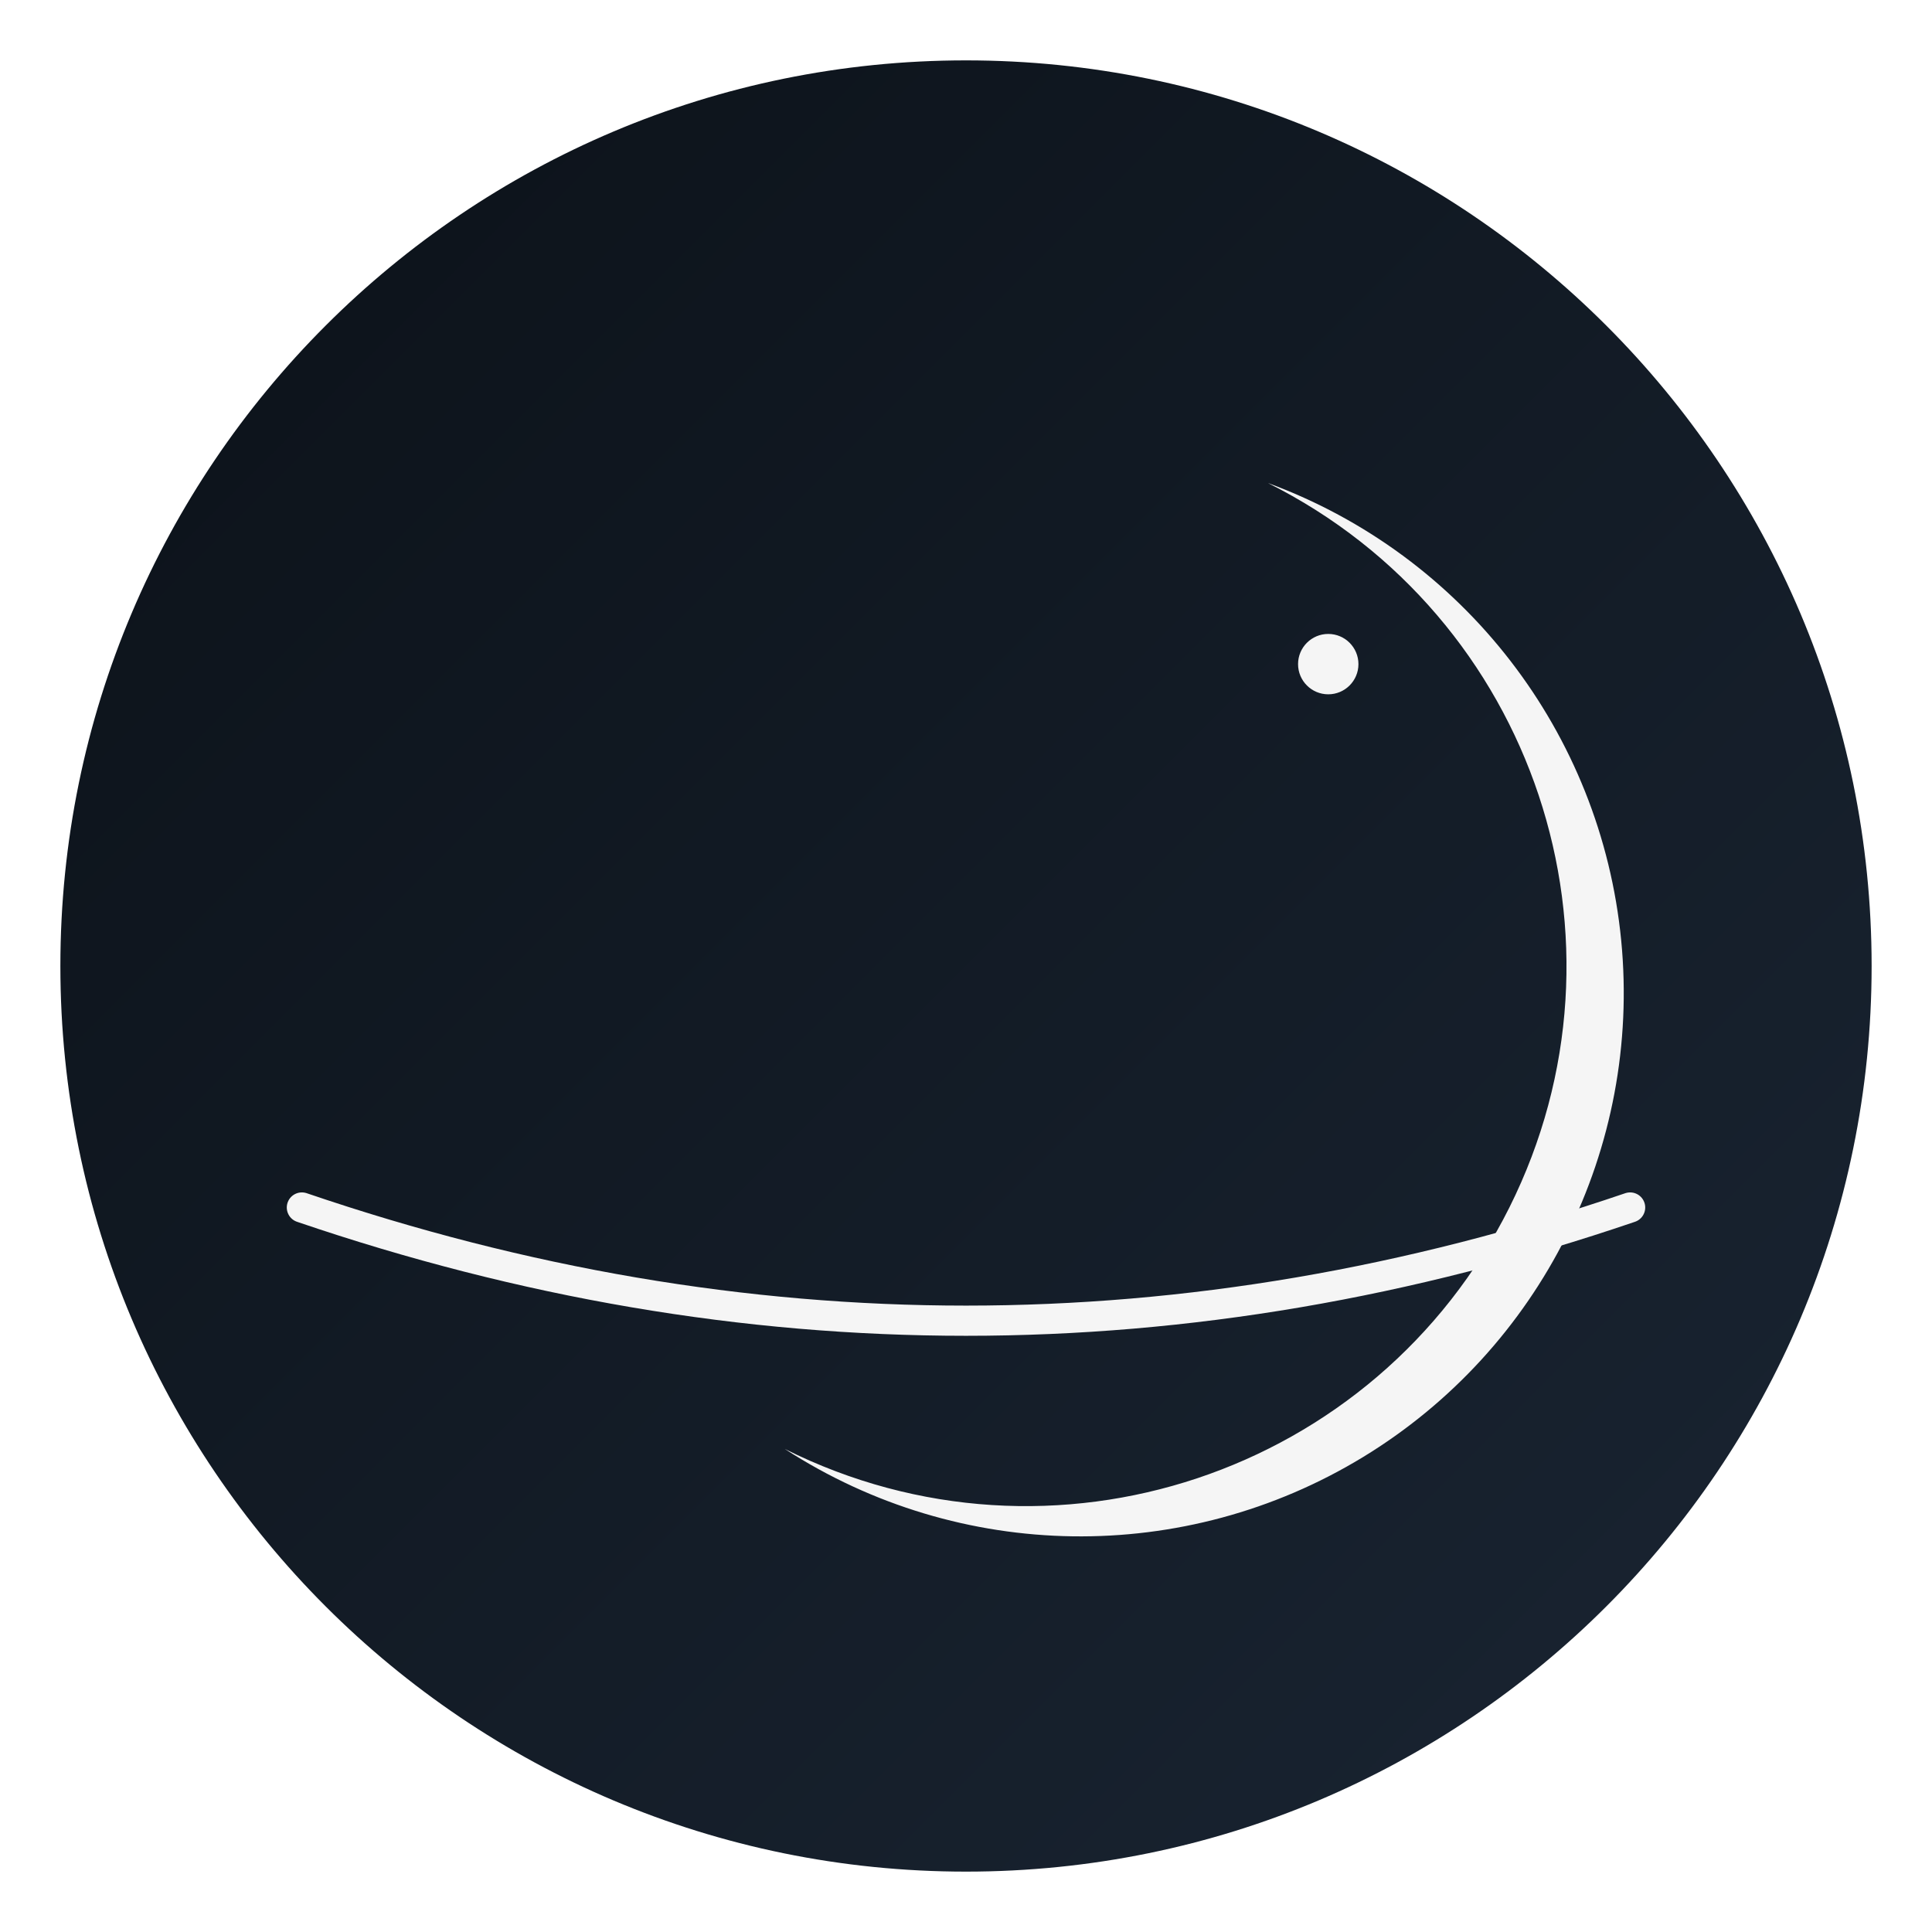
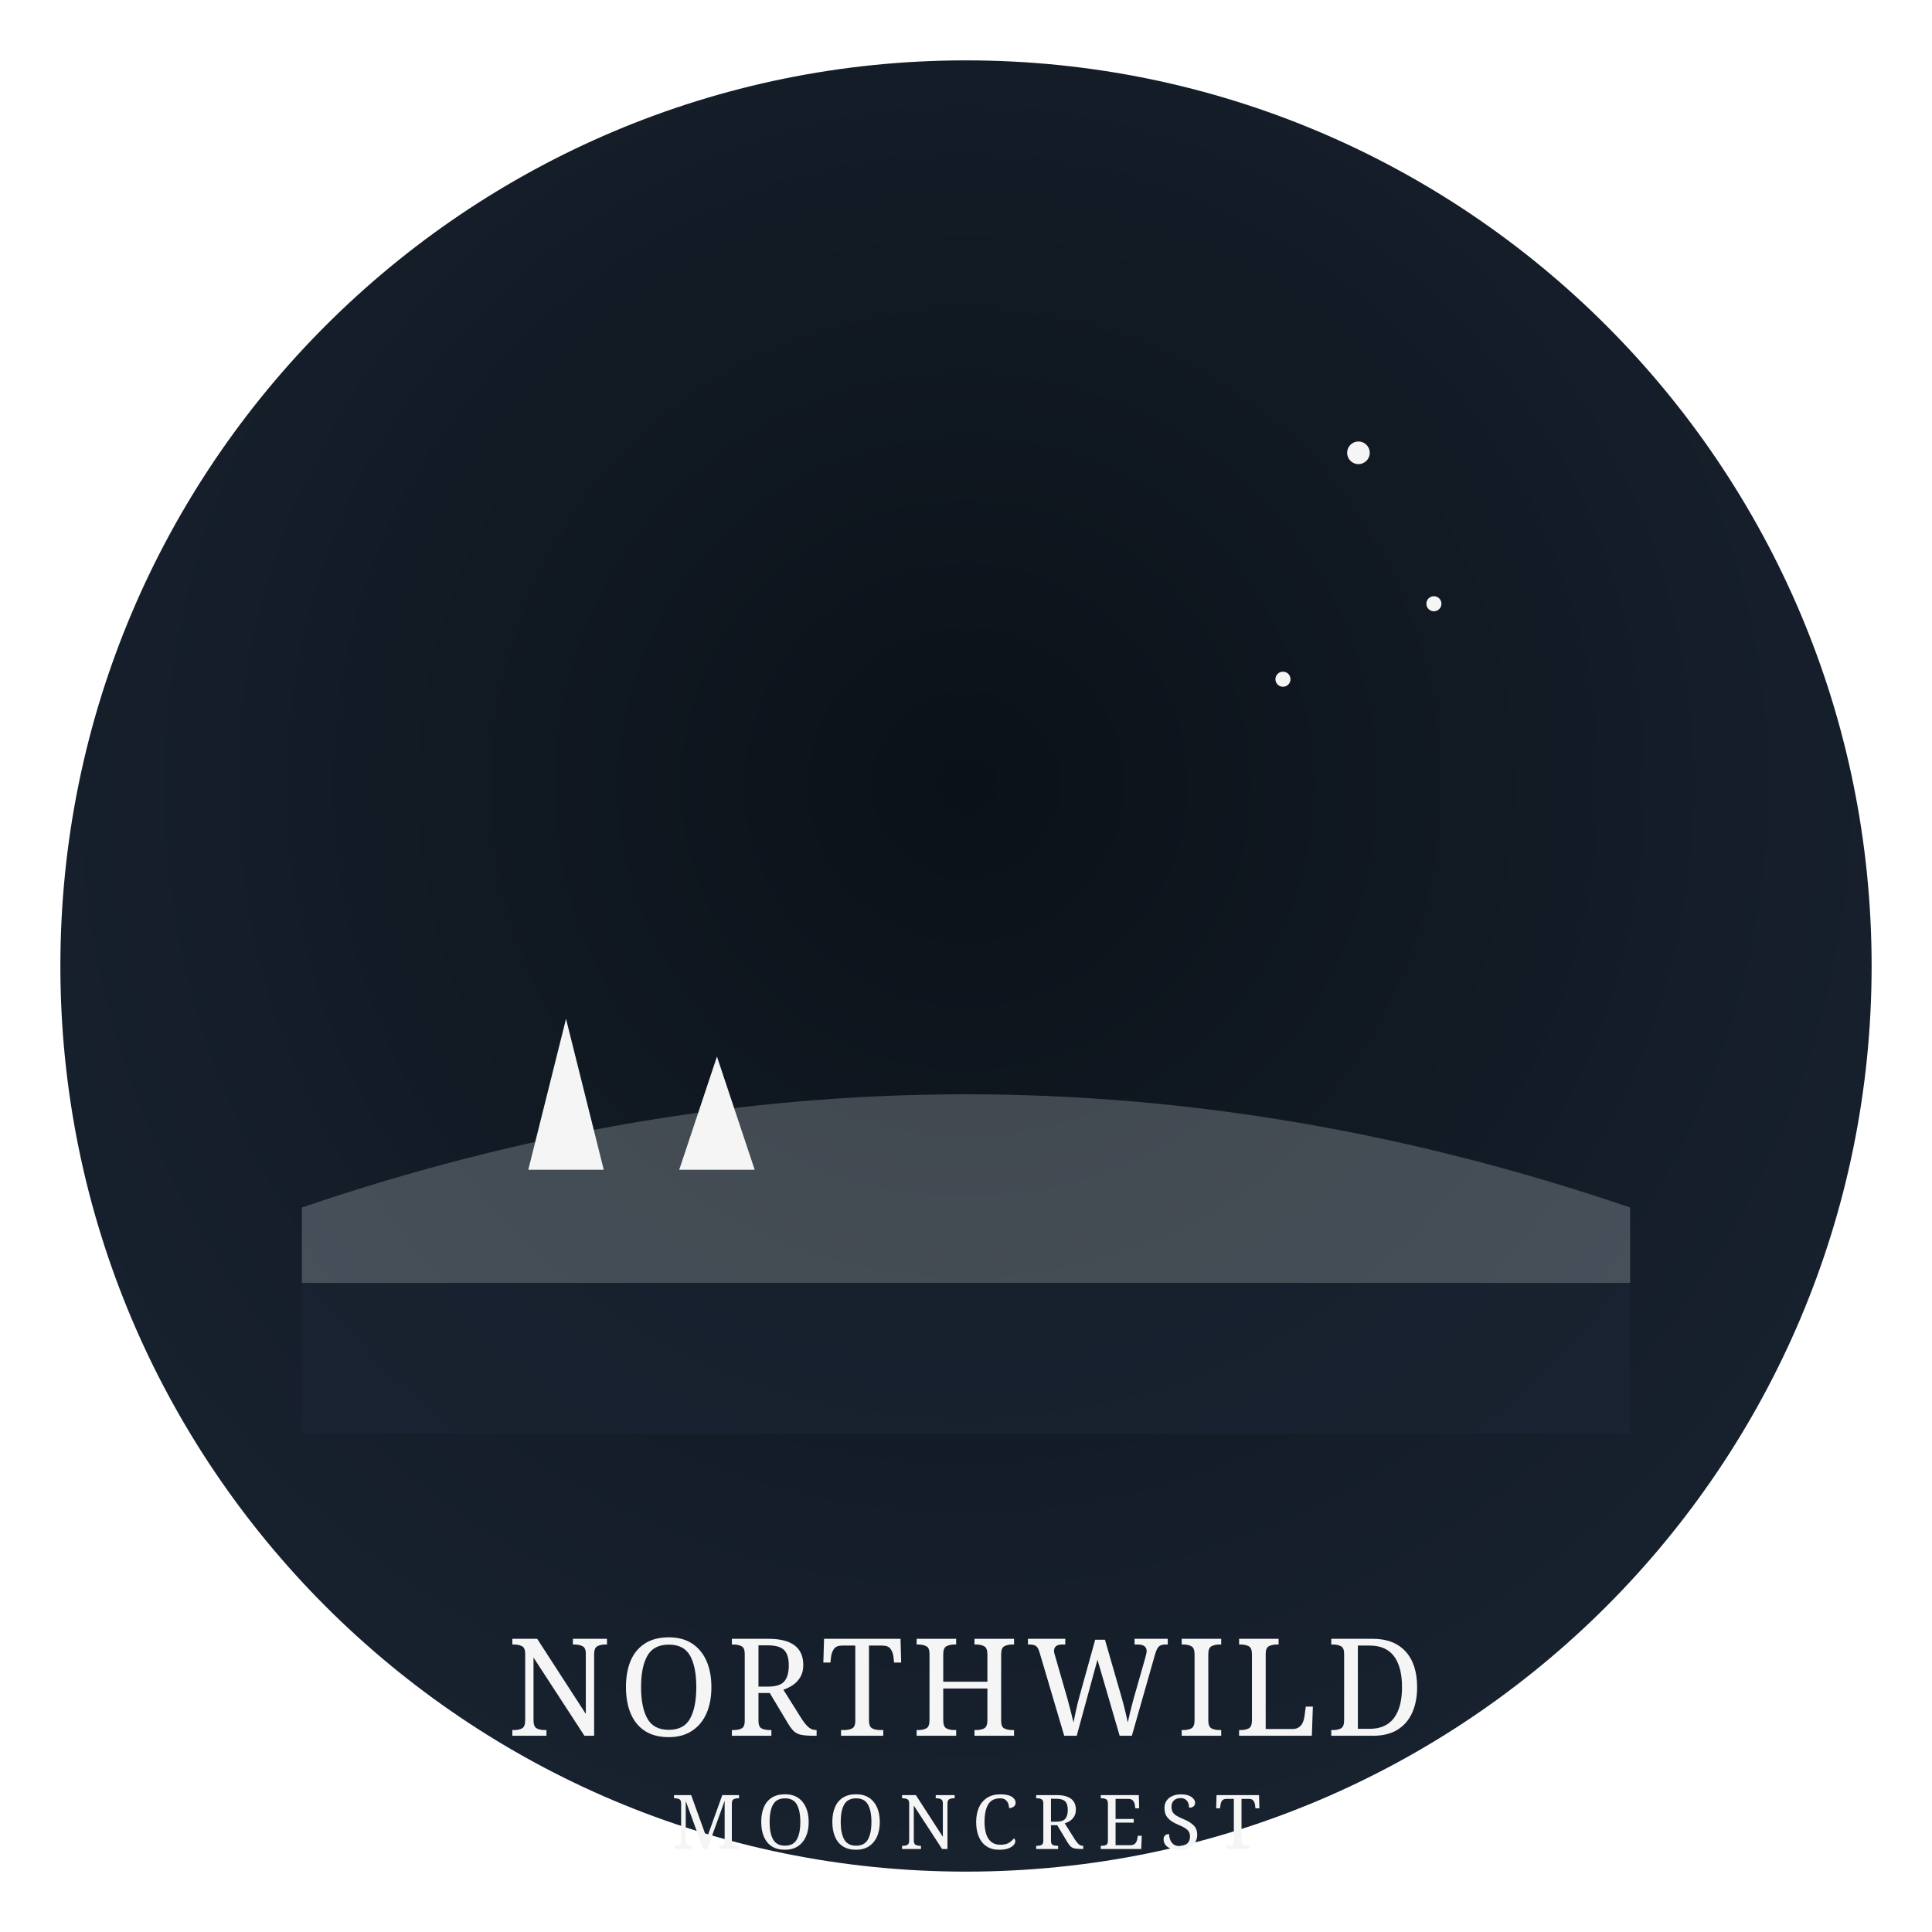
- <svg xmlns="http://www.w3.org/2000/svg" width="256" height="256" viewBox="0 0 256 256">
+ <svg xmlns="http://www.w3.org/2000/svg" width="512" height="512" viewBox="0 0 512 512">
  <defs>
-     <linearGradient id="nm-night" x1="0" y1="0" x2="1" y2="1">
+     <radialGradient id="sky" cx="50%" cy="40%" r="70%">
      <stop offset="0%" stop-color="#0b1118" />
      <stop offset="100%" stop-color="#1a2533" />
-     </linearGradient>
+     </radialGradient>
  </defs>
-   <circle cx="128" cy="128" r="120" fill="url(#nm-night)" />
-   <path d="M168 64        A72 72 0 1 1 104 192        A52 52 0 1 0 168 64Z" fill="#f5f5f5" />
-   <path d="M40 160        Q128 190 216 160" stroke="#f5f5f5" stroke-width="4" stroke-linecap="round" fill="none" />
-   <circle cx="176" cy="88" r="4" fill="#f5f5f5" />
+   <circle cx="256" cy="256" r="240" fill="url(#sky)" />
+   <path d="M330 140 A120 120 0 1 1 210 372 A90 90 0 1 0 330 140Z" fill="#f5f5f5" />
+   <path d="M80 320 Q256 260 432 320 L432 340 L80 340Z" fill="#dce3e9" opacity="0.25" />
+   <path d="M140 310 L150 270 L160 310Z M180 310 L190 280 L200 310Z" fill="#f5f5f5" />
+   <rect x="80" y="340" width="352" height="40" fill="#1a2533" opacity="0.6" />
+   <circle cx="360" cy="120" r="3" fill="#f5f5f5" />
+   <circle cx="380" cy="160" r="2" fill="#f5f5f5" />
+   <circle cx="340" cy="180" r="2" fill="#f5f5f5" />
+   <text x="256" y="460" text-anchor="middle" font-family="Georgia, serif" font-size="36" fill="#f5f5f5" letter-spacing="2">
+     NORTHWILD
+   </text>
+   <text x="256" y="490" text-anchor="middle" font-family="Georgia, serif" font-size="20" fill="#f5f5f5" letter-spacing="4">
+     MOONCREST
+   </text>
</svg>
